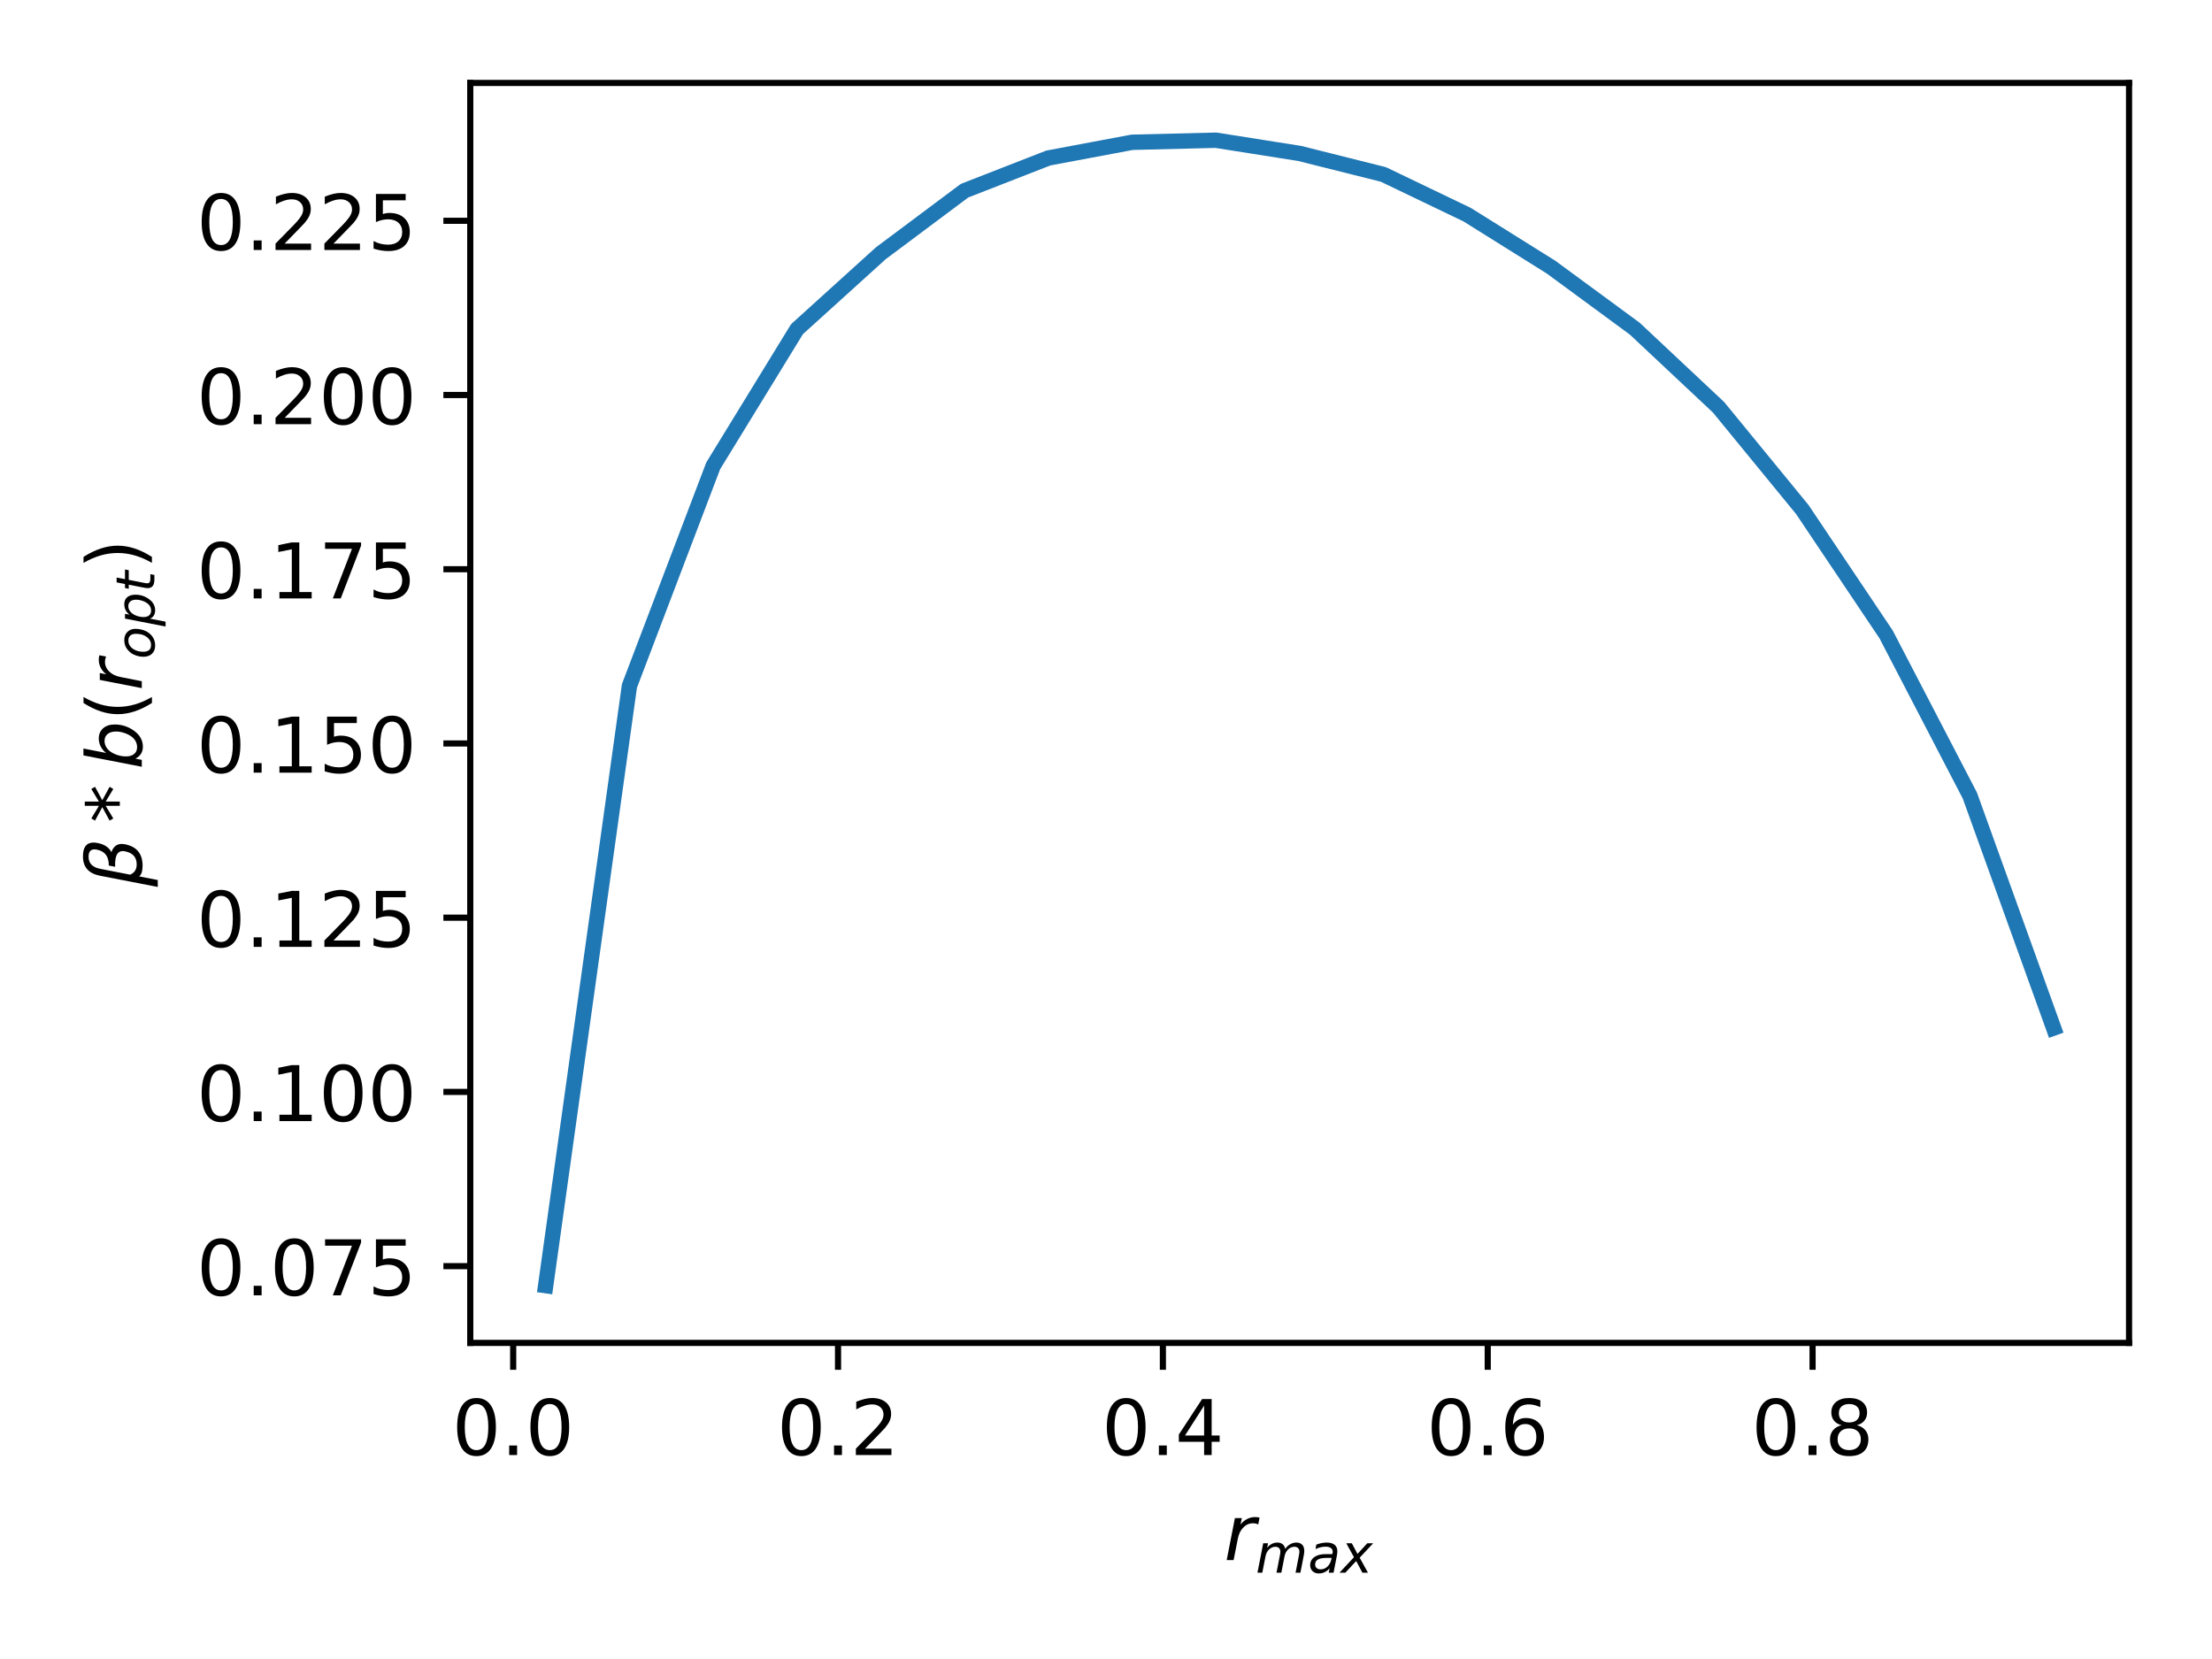
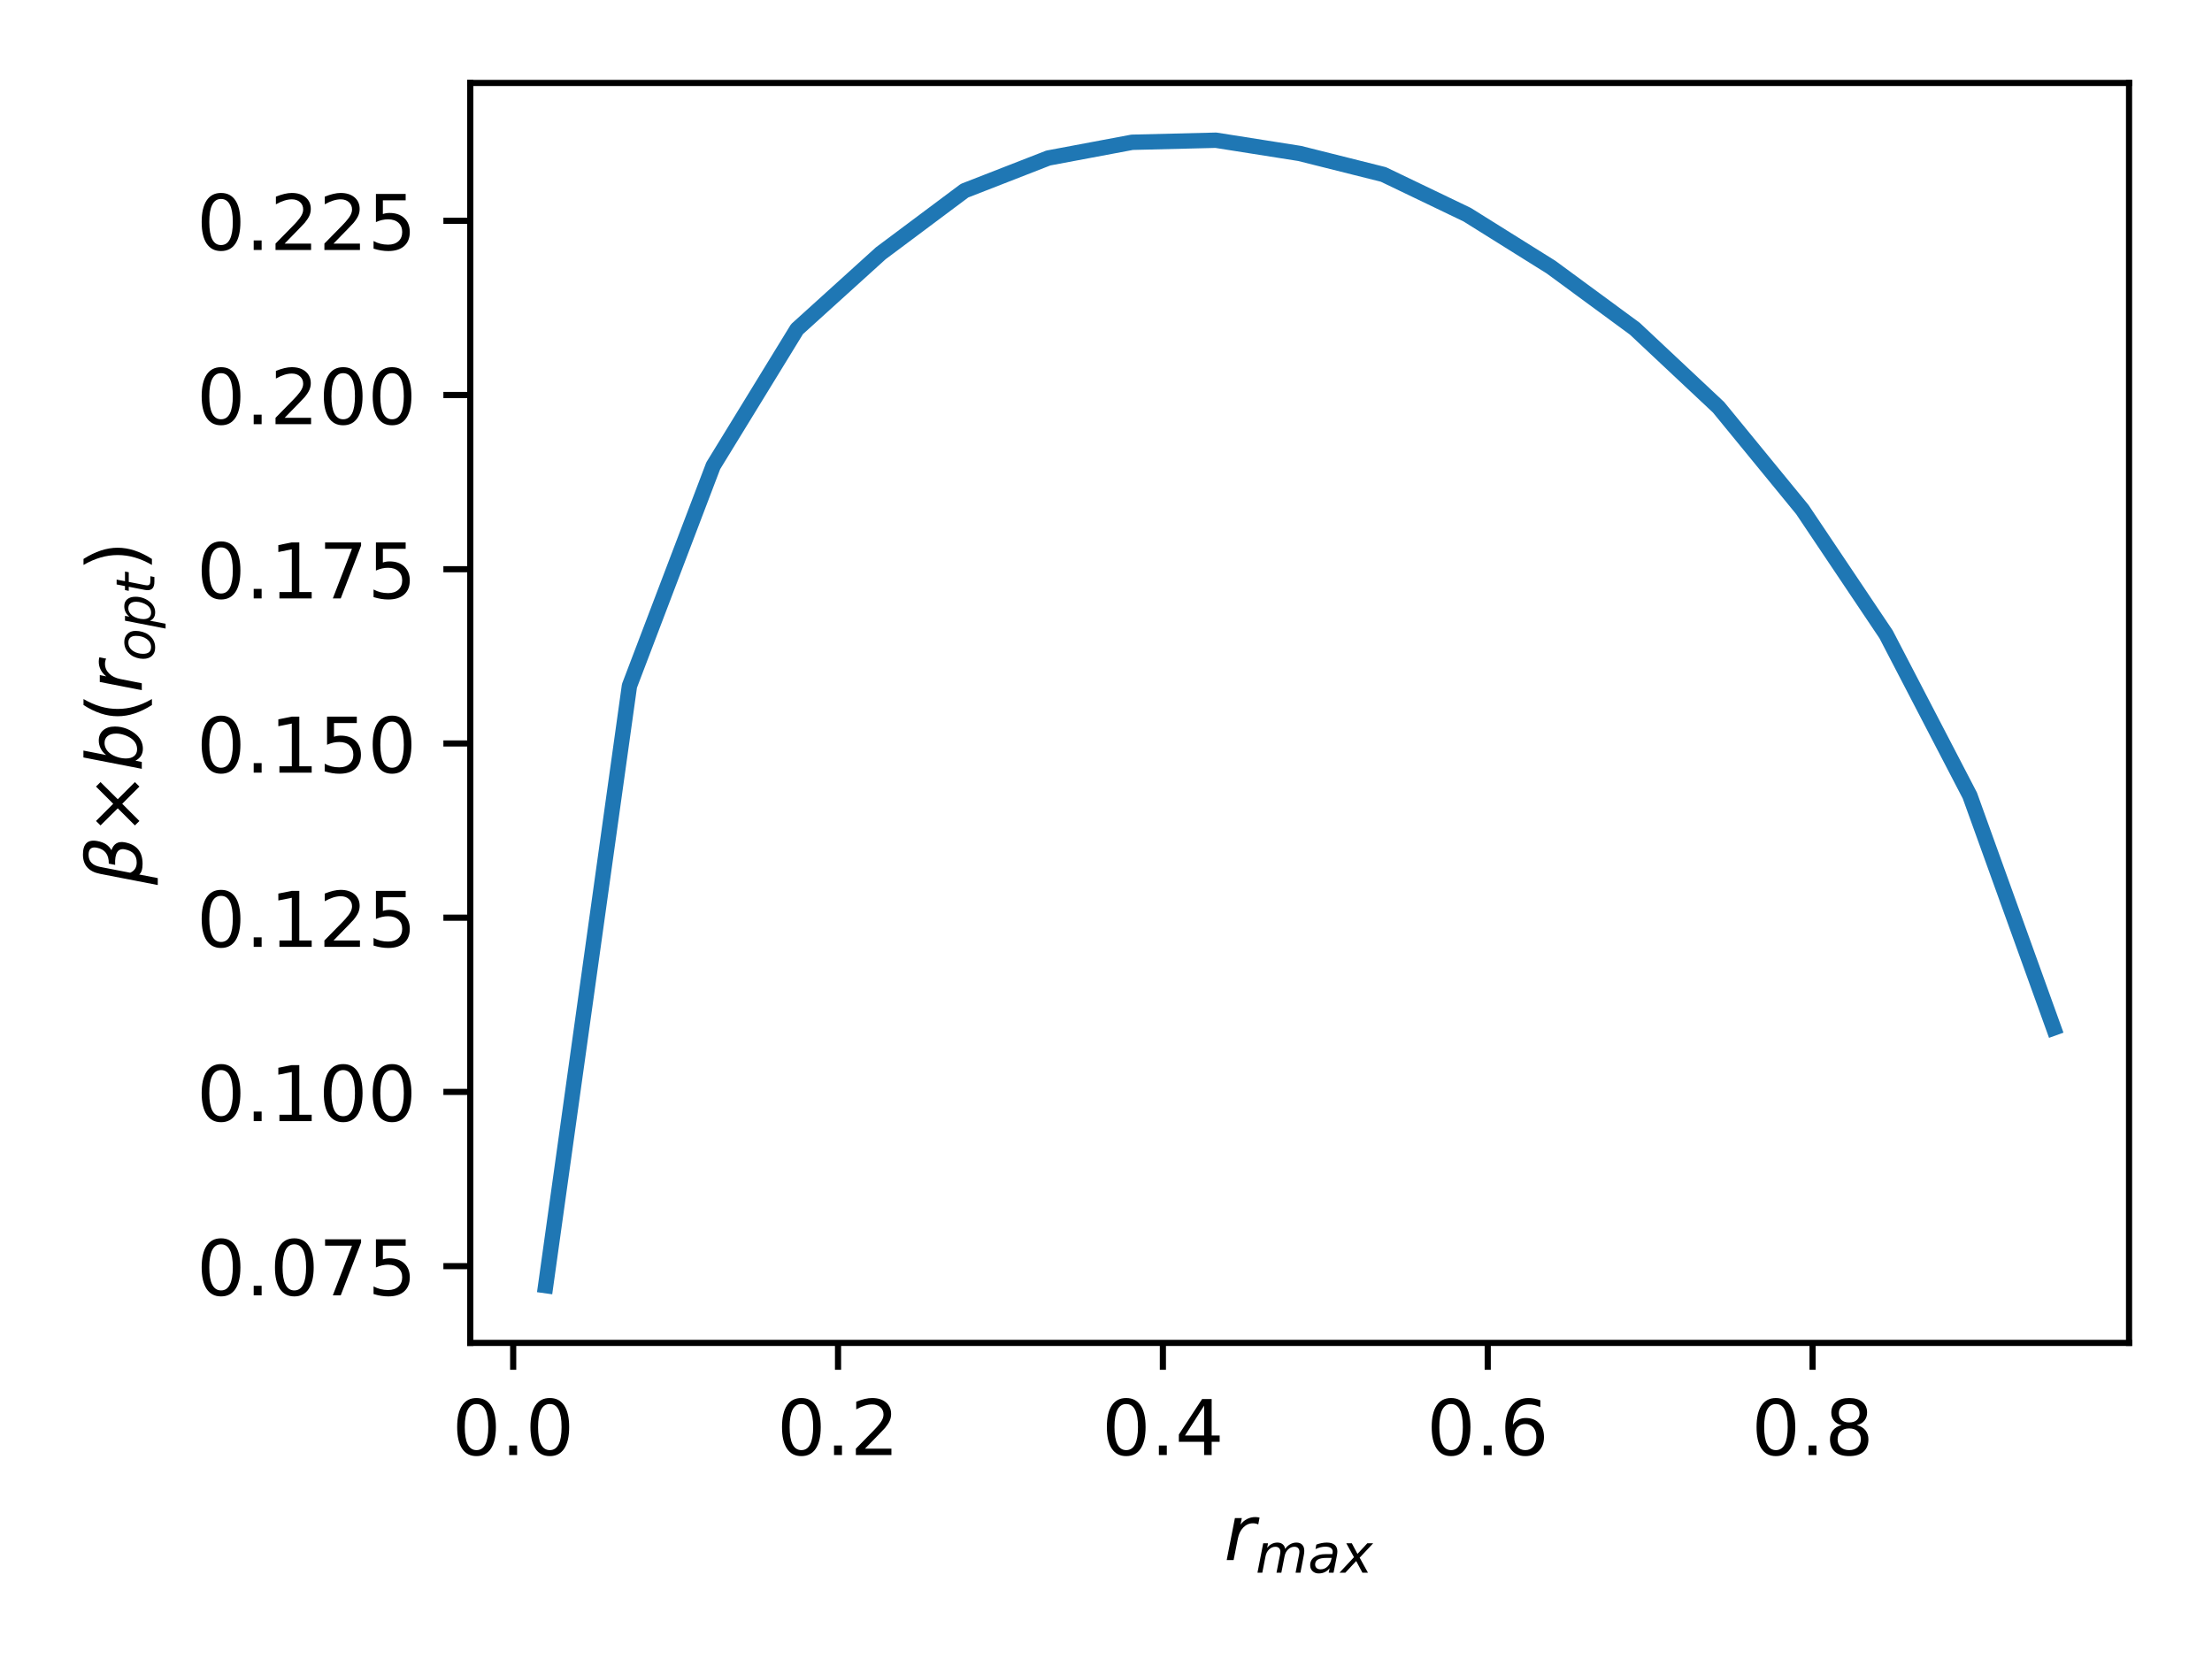
<svg xmlns="http://www.w3.org/2000/svg" xmlns:xlink="http://www.w3.org/1999/xlink" width="288pt" height="216pt" viewBox="0 0 288 216" version="1.1">
  <defs>
    <style type="text/css">*{stroke-linejoin: round; stroke-linecap: butt}</style>
  </defs>
  <g id="figure_1">
    <g id="patch_1">
      <path d="M 0 216  L 288 216  L 288 0  L 0 0  L 0 216  z " style="fill: none" />
    </g>
    <g id="axes_1">
      <g id="patch_2">
        <path d="M 61.228 174.844  L 277.2 174.844  L 277.2 10.8  L 61.228 10.8  L 61.228 174.844  z " style="fill: none" />
      </g>
      <g id="matplotlib.axis_1">
        <g id="xtick_1">
          <g id="line2d_1">
            <defs>
-               <path id="m77badd1651" d="M 0 0  L 0 3.5  " style="stroke: #000000; stroke-width: 0.8" />
-             </defs>
-             <g>
-               <use xlink:href="#m77badd1651" x="66.816" y="174.844" style="stroke: #000000; stroke-width: 0.8" />
+               <path id="me2176490e0" d="M 0 0  L 0 3.5  " style="stroke: #000000; stroke-width: 0.8" />
+             </defs>
+             <g>
+               <use xlink:href="#me2176490e0" x="66.816" y="174.844" style="stroke: #000000; stroke-width: 0.8" />
            </g>
          </g>
          <g id="text_1">
            <g transform="translate(58.86396 189.4422)scale(0.1 -0.1)">
              <defs>
                <path id="DejaVuSans-30" d="M 2034 4250  Q 1547 4250 1301 3770  Q 1056 3291 1056 2328  Q 1056 1369 1301 889  Q 1547 409 2034 409  Q 2525 409 2770 889  Q 3016 1369 3016 2328  Q 3016 3291 2770 3770  Q 2525 4250 2034 4250  z M 2034 4750  Q 2819 4750 3233 4129  Q 3647 3509 3647 2328  Q 3647 1150 3233 529  Q 2819 -91 2034 -91  Q 1250 -91 836 529  Q 422 1150 422 2328  Q 422 3509 836 4129  Q 1250 4750 2034 4750  z " transform="scale(0.015625)" />
                <path id="DejaVuSans-2e" d="M 684 794  L 1344 794  L 1344 0  L 684 0  L 684 794  z " transform="scale(0.015625)" />
              </defs>
              <use xlink:href="#DejaVuSans-30" />
              <use xlink:href="#DejaVuSans-2e" x="63.623" />
              <use xlink:href="#DejaVuSans-30" x="95.41" />
            </g>
          </g>
        </g>
        <g id="xtick_2">
          <g id="line2d_2">
            <g>
-               <use xlink:href="#m77badd1651" x="109.111" y="174.844" style="stroke: #000000; stroke-width: 0.8" />
+               <use xlink:href="#me2176490e0" x="109.111" y="174.844" style="stroke: #000000; stroke-width: 0.8" />
            </g>
          </g>
          <g id="text_2">
            <g transform="translate(101.159 189.4422)scale(0.1 -0.1)">
              <defs>
                <path id="DejaVuSans-32" d="M 1228 531  L 3431 531  L 3431 0  L 469 0  L 469 531  Q 828 903 1448 1529  Q 2069 2156 2228 2338  Q 2531 2678 2651 2914  Q 2772 3150 2772 3378  Q 2772 3750 2511 3984  Q 2250 4219 1831 4219  Q 1534 4219 1204 4116  Q 875 4013 500 3803  L 500 4441  Q 881 4594 1212 4672  Q 1544 4750 1819 4750  Q 2544 4750 2975 4387  Q 3406 4025 3406 3419  Q 3406 3131 3298 2873  Q 3191 2616 2906 2266  Q 2828 2175 2409 1742  Q 1991 1309 1228 531  z " transform="scale(0.015625)" />
              </defs>
              <use xlink:href="#DejaVuSans-30" />
              <use xlink:href="#DejaVuSans-2e" x="63.623" />
              <use xlink:href="#DejaVuSans-32" x="95.41" />
            </g>
          </g>
        </g>
        <g id="xtick_3">
          <g id="line2d_3">
            <g>
-               <use xlink:href="#m77badd1651" x="151.406" y="174.844" style="stroke: #000000; stroke-width: 0.8" />
+               <use xlink:href="#me2176490e0" x="151.406" y="174.844" style="stroke: #000000; stroke-width: 0.8" />
            </g>
          </g>
          <g id="text_3">
            <g transform="translate(143.4541 189.4422)scale(0.1 -0.1)">
              <defs>
                <path id="DejaVuSans-34" d="M 2419 4116  L 825 1625  L 2419 1625  L 2419 4116  z M 2253 4666  L 3047 4666  L 3047 1625  L 3713 1625  L 3713 1100  L 3047 1100  L 3047 0  L 2419 0  L 2419 1100  L 313 1100  L 313 1709  L 2253 4666  z " transform="scale(0.015625)" />
              </defs>
              <use xlink:href="#DejaVuSans-30" />
              <use xlink:href="#DejaVuSans-2e" x="63.623" />
              <use xlink:href="#DejaVuSans-34" x="95.41" />
            </g>
          </g>
        </g>
        <g id="xtick_4">
          <g id="line2d_4">
            <g>
-               <use xlink:href="#m77badd1651" x="193.701" y="174.844" style="stroke: #000000; stroke-width: 0.8" />
+               <use xlink:href="#me2176490e0" x="193.701" y="174.844" style="stroke: #000000; stroke-width: 0.8" />
            </g>
          </g>
          <g id="text_4">
            <g transform="translate(185.7491 189.4422)scale(0.1 -0.1)">
              <defs>
                <path id="DejaVuSans-36" d="M 2113 2584  Q 1688 2584 1439 2293  Q 1191 2003 1191 1497  Q 1191 994 1439 701  Q 1688 409 2113 409  Q 2538 409 2786 701  Q 3034 994 3034 1497  Q 3034 2003 2786 2293  Q 2538 2584 2113 2584  z M 3366 4563  L 3366 3988  Q 3128 4100 2886 4159  Q 2644 4219 2406 4219  Q 1781 4219 1451 3797  Q 1122 3375 1075 2522  Q 1259 2794 1537 2939  Q 1816 3084 2150 3084  Q 2853 3084 3261 2657  Q 3669 2231 3669 1497  Q 3669 778 3244 343  Q 2819 -91 2113 -91  Q 1303 -91 875 529  Q 447 1150 447 2328  Q 447 3434 972 4092  Q 1497 4750 2381 4750  Q 2619 4750 2861 4703  Q 3103 4656 3366 4563  z " transform="scale(0.015625)" />
              </defs>
              <use xlink:href="#DejaVuSans-30" />
              <use xlink:href="#DejaVuSans-2e" x="63.623" />
              <use xlink:href="#DejaVuSans-36" x="95.41" />
            </g>
          </g>
        </g>
        <g id="xtick_5">
          <g id="line2d_5">
            <g>
-               <use xlink:href="#m77badd1651" x="235.996" y="174.844" style="stroke: #000000; stroke-width: 0.8" />
+               <use xlink:href="#me2176490e0" x="235.996" y="174.844" style="stroke: #000000; stroke-width: 0.8" />
            </g>
          </g>
          <g id="text_5">
            <g transform="translate(228.0442 189.4422)scale(0.1 -0.1)">
              <defs>
                <path id="DejaVuSans-38" d="M 2034 2216  Q 1584 2216 1326 1975  Q 1069 1734 1069 1313  Q 1069 891 1326 650  Q 1584 409 2034 409  Q 2484 409 2743 651  Q 3003 894 3003 1313  Q 3003 1734 2745 1975  Q 2488 2216 2034 2216  z M 1403 2484  Q 997 2584 770 2862  Q 544 3141 544 3541  Q 544 4100 942 4425  Q 1341 4750 2034 4750  Q 2731 4750 3128 4425  Q 3525 4100 3525 3541  Q 3525 3141 3298 2862  Q 3072 2584 2669 2484  Q 3125 2378 3379 2068  Q 3634 1759 3634 1313  Q 3634 634 3220 271  Q 2806 -91 2034 -91  Q 1263 -91 848 271  Q 434 634 434 1313  Q 434 1759 690 2068  Q 947 2378 1403 2484  z M 1172 3481  Q 1172 3119 1398 2916  Q 1625 2713 2034 2713  Q 2441 2713 2670 2916  Q 2900 3119 2900 3481  Q 2900 3844 2670 4047  Q 2441 4250 2034 4250  Q 1625 4250 1398 4047  Q 1172 3844 1172 3481  z " transform="scale(0.015625)" />
              </defs>
              <use xlink:href="#DejaVuSans-30" />
              <use xlink:href="#DejaVuSans-2e" x="63.623" />
              <use xlink:href="#DejaVuSans-38" x="95.41" />
            </g>
          </g>
        </g>
        <g id="text_6">
          <g transform="translate(159.3641 203.1203)scale(0.1 -0.1)">
            <defs>
              <path id="DejaVuSans-Oblique-72" d="M 2853 2969  Q 2766 3016 2653 3041  Q 2541 3066 2413 3066  Q 1953 3066 1609 2717  Q 1266 2369 1153 1784  L 800 0  L 225 0  L 909 3500  L 1484 3500  L 1375 2956  Q 1603 3259 1920 3421  Q 2238 3584 2597 3584  Q 2691 3584 2781 3573  Q 2872 3563 2963 3538  L 2853 2969  z " transform="scale(0.015625)" />
              <path id="DejaVuSans-Oblique-6d" d="M 5747 2113  L 5338 0  L 4763 0  L 5166 2094  Q 5191 2228 5203 2325  Q 5216 2422 5216 2491  Q 5216 2772 5059 2928  Q 4903 3084 4622 3084  Q 4203 3084 3875 2770  Q 3547 2456 3450 1953  L 3066 0  L 2491 0  L 2900 2094  Q 2925 2209 2937 2307  Q 2950 2406 2950 2484  Q 2950 2769 2794 2926  Q 2638 3084 2363 3084  Q 1938 3084 1609 2770  Q 1281 2456 1184 1953  L 800 0  L 225 0  L 909 3500  L 1484 3500  L 1375 2956  Q 1609 3263 1923 3423  Q 2238 3584 2597 3584  Q 2978 3584 3223 3384  Q 3469 3184 3519 2828  Q 3781 3197 4126 3390  Q 4472 3584 4856 3584  Q 5306 3584 5551 3325  Q 5797 3066 5797 2591  Q 5797 2488 5784 2364  Q 5772 2241 5747 2113  z " transform="scale(0.015625)" />
              <path id="DejaVuSans-Oblique-61" d="M 3438 1997  L 3047 0  L 2472 0  L 2578 531  Q 2325 219 2001 64  Q 1678 -91 1281 -91  Q 834 -91 548 182  Q 263 456 263 884  Q 263 1497 752 1853  Q 1241 2209 2100 2209  L 2900 2209  L 2931 2363  Q 2938 2388 2941 2417  Q 2944 2447 2944 2509  Q 2944 2788 2717 2942  Q 2491 3097 2081 3097  Q 1800 3097 1504 3025  Q 1209 2953 897 2809  L 997 3341  Q 1322 3463 1633 3523  Q 1944 3584 2234 3584  Q 2853 3584 3176 3315  Q 3500 3047 3500 2534  Q 3500 2431 3484 2292  Q 3469 2153 3438 1997  z M 2816 1759  L 2241 1759  Q 1534 1759 1195 1570  Q 856 1381 856 984  Q 856 709 1029 553  Q 1203 397 1509 397  Q 1978 397 2328 733  Q 2678 1069 2791 1631  L 2816 1759  z " transform="scale(0.015625)" />
              <path id="DejaVuSans-Oblique-78" d="M 3841 3500  L 2234 1784  L 3219 0  L 2559 0  L 1819 1388  L 531 0  L -166 0  L 1556 1844  L 641 3500  L 1300 3500  L 1972 2234  L 3144 3500  L 3841 3500  z " transform="scale(0.015625)" />
            </defs>
            <use xlink:href="#DejaVuSans-Oblique-72" />
            <use xlink:href="#DejaVuSans-Oblique-6d" transform="translate(41.11328 -16.40625)scale(0.7)" />
            <use xlink:href="#DejaVuSans-Oblique-61" transform="translate(109.3018 -16.40625)scale(0.7)" />
            <use xlink:href="#DejaVuSans-Oblique-78" transform="translate(152.1973 -16.40625)scale(0.7)" />
          </g>
        </g>
      </g>
      <g id="matplotlib.axis_2">
        <g id="ytick_1">
          <g id="line2d_6">
            <defs>
-               <path id="m1b7be931bf" d="M 0 0  L -3.5 0  " style="stroke: #000000; stroke-width: 0.8" />
-             </defs>
-             <g>
-               <use xlink:href="#m1b7be931bf" x="61.228" y="164.85" style="stroke: #000000; stroke-width: 0.8" />
+               <path id="m50e6556e4c" d="M 0 0  L -3.5 0  " style="stroke: #000000; stroke-width: 0.8" />
+             </defs>
+             <g>
+               <use xlink:href="#m50e6556e4c" x="61.228" y="164.85" style="stroke: #000000; stroke-width: 0.8" />
            </g>
          </g>
          <g id="text_7">
            <g transform="translate(25.6 168.6494)scale(0.1 -0.1)">
              <defs>
                <path id="DejaVuSans-37" d="M 525 4666  L 3525 4666  L 3525 4397  L 1831 0  L 1172 0  L 2766 4134  L 525 4134  L 525 4666  z " transform="scale(0.015625)" />
                <path id="DejaVuSans-35" d="M 691 4666  L 3169 4666  L 3169 4134  L 1269 4134  L 1269 2991  Q 1406 3038 1543 3061  Q 1681 3084 1819 3084  Q 2600 3084 3056 2656  Q 3513 2228 3513 1497  Q 3513 744 3044 326  Q 2575 -91 1722 -91  Q 1428 -91 1123 -41  Q 819 9 494 109  L 494 744  Q 775 591 1075 516  Q 1375 441 1709 441  Q 2250 441 2565 725  Q 2881 1009 2881 1497  Q 2881 1984 2565 2268  Q 2250 2553 1709 2553  Q 1456 2553 1204 2497  Q 953 2441 691 2322  L 691 4666  z " transform="scale(0.015625)" />
              </defs>
              <use xlink:href="#DejaVuSans-30" />
              <use xlink:href="#DejaVuSans-2e" x="63.623" />
              <use xlink:href="#DejaVuSans-30" x="95.41" />
              <use xlink:href="#DejaVuSans-37" x="159.033" />
              <use xlink:href="#DejaVuSans-35" x="222.656" />
            </g>
          </g>
        </g>
        <g id="ytick_2">
          <g id="line2d_7">
            <g>
-               <use xlink:href="#m1b7be931bf" x="61.228" y="142.166" style="stroke: #000000; stroke-width: 0.8" />
+               <use xlink:href="#m50e6556e4c" x="61.228" y="142.166" style="stroke: #000000; stroke-width: 0.8" />
            </g>
          </g>
          <g id="text_8">
            <g transform="translate(25.6 145.9652)scale(0.1 -0.1)">
              <defs>
                <path id="DejaVuSans-31" d="M 794 531  L 1825 531  L 1825 4091  L 703 3866  L 703 4441  L 1819 4666  L 2450 4666  L 2450 531  L 3481 531  L 3481 0  L 794 0  L 794 531  z " transform="scale(0.015625)" />
              </defs>
              <use xlink:href="#DejaVuSans-30" />
              <use xlink:href="#DejaVuSans-2e" x="63.623" />
              <use xlink:href="#DejaVuSans-31" x="95.41" />
              <use xlink:href="#DejaVuSans-30" x="159.033" />
              <use xlink:href="#DejaVuSans-30" x="222.656" />
            </g>
          </g>
        </g>
        <g id="ytick_3">
          <g id="line2d_8">
            <g>
-               <use xlink:href="#m1b7be931bf" x="61.228" y="119.482" style="stroke: #000000; stroke-width: 0.8" />
+               <use xlink:href="#m50e6556e4c" x="61.228" y="119.482" style="stroke: #000000; stroke-width: 0.8" />
            </g>
          </g>
          <g id="text_9">
            <g transform="translate(25.6 123.281)scale(0.1 -0.1)">
              <use xlink:href="#DejaVuSans-30" />
              <use xlink:href="#DejaVuSans-2e" x="63.623" />
              <use xlink:href="#DejaVuSans-31" x="95.41" />
              <use xlink:href="#DejaVuSans-32" x="159.033" />
              <use xlink:href="#DejaVuSans-35" x="222.656" />
            </g>
          </g>
        </g>
        <g id="ytick_4">
          <g id="line2d_9">
            <g>
-               <use xlink:href="#m1b7be931bf" x="61.228" y="96.798" style="stroke: #000000; stroke-width: 0.8" />
+               <use xlink:href="#m50e6556e4c" x="61.228" y="96.798" style="stroke: #000000; stroke-width: 0.8" />
            </g>
          </g>
          <g id="text_10">
            <g transform="translate(25.6 100.5969)scale(0.1 -0.1)">
              <use xlink:href="#DejaVuSans-30" />
              <use xlink:href="#DejaVuSans-2e" x="63.623" />
              <use xlink:href="#DejaVuSans-31" x="95.41" />
              <use xlink:href="#DejaVuSans-35" x="159.033" />
              <use xlink:href="#DejaVuSans-30" x="222.656" />
            </g>
          </g>
        </g>
        <g id="ytick_5">
          <g id="line2d_10">
            <g>
-               <use xlink:href="#m1b7be931bf" x="61.228" y="74.113" style="stroke: #000000; stroke-width: 0.8" />
+               <use xlink:href="#m50e6556e4c" x="61.228" y="74.113" style="stroke: #000000; stroke-width: 0.8" />
            </g>
          </g>
          <g id="text_11">
            <g transform="translate(25.6 77.91267)scale(0.1 -0.1)">
              <use xlink:href="#DejaVuSans-30" />
              <use xlink:href="#DejaVuSans-2e" x="63.623" />
              <use xlink:href="#DejaVuSans-31" x="95.41" />
              <use xlink:href="#DejaVuSans-37" x="159.033" />
              <use xlink:href="#DejaVuSans-35" x="222.656" />
            </g>
          </g>
        </g>
        <g id="ytick_6">
          <g id="line2d_11">
            <g>
-               <use xlink:href="#m1b7be931bf" x="61.228" y="51.429" style="stroke: #000000; stroke-width: 0.8" />
+               <use xlink:href="#m50e6556e4c" x="61.228" y="51.429" style="stroke: #000000; stroke-width: 0.8" />
            </g>
          </g>
          <g id="text_12">
            <g transform="translate(25.6 55.22848)scale(0.1 -0.1)">
              <use xlink:href="#DejaVuSans-30" />
              <use xlink:href="#DejaVuSans-2e" x="63.623" />
              <use xlink:href="#DejaVuSans-32" x="95.41" />
              <use xlink:href="#DejaVuSans-30" x="159.033" />
              <use xlink:href="#DejaVuSans-30" x="222.656" />
            </g>
          </g>
        </g>
        <g id="ytick_7">
          <g id="line2d_12">
            <g>
-               <use xlink:href="#m1b7be931bf" x="61.228" y="28.745" style="stroke: #000000; stroke-width: 0.8" />
+               <use xlink:href="#m50e6556e4c" x="61.228" y="28.745" style="stroke: #000000; stroke-width: 0.8" />
            </g>
          </g>
          <g id="text_13">
            <g transform="translate(25.6 32.54429)scale(0.1 -0.1)">
              <use xlink:href="#DejaVuSans-30" />
              <use xlink:href="#DejaVuSans-2e" x="63.623" />
              <use xlink:href="#DejaVuSans-32" x="95.41" />
              <use xlink:href="#DejaVuSans-32" x="159.033" />
              <use xlink:href="#DejaVuSans-35" x="222.656" />
            </g>
          </g>
        </g>
        <g id="text_14">
-           <g transform="translate(18.5 115.4719)rotate(-90)scale(0.1 -0.1)">
+           <g transform="translate(18.5 115.2219)rotate(-90)scale(0.1 -0.1)">
            <defs>
              <path id="DejaVuSans-Oblique-3b2" d="M 872 216  L 572 -1331  L -6 -1331  L 928 3478  Q 1206 4903 2538 4903  Q 3888 4903 3659 3700  Q 3503 2844 2894 2531  Q 3713 2250 3553 1416  Q 3272 -69 1759 -66  Q 1097 -63 872 216  z M 1019 966  Q 1259 422 1875 425  Q 2775 425 2966 1406  Q 3138 2288 1675 2219  L 1778 2750  Q 2909 2731 3106 3750  Q 3241 4438 2509 4434  Q 1691 4434 1503 3459  L 1019 966  z " transform="scale(0.015625)" />
-               <path id="DejaVuSans-2a" d="M 3009 3897  L 1888 3291  L 3009 2681  L 2828 2375  L 1778 3009  L 1778 1831  L 1422 1831  L 1422 3009  L 372 2375  L 191 2681  L 1313 3291  L 191 3897  L 372 4206  L 1422 3572  L 1422 4750  L 1778 4750  L 1778 3572  L 2828 4206  L 3009 3897  z " transform="scale(0.015625)" />
+               <path id="DejaVuSans-d7" d="M 4488 3438  L 3059 2003  L 4488 575  L 4116 197  L 2681 1631  L 1247 197  L 878 575  L 2303 2003  L 878 3438  L 1247 3816  L 2681 2381  L 4116 3816  L 4488 3438  z " transform="scale(0.015625)" />
              <path id="DejaVuSans-Oblique-62" d="M 3169 2138  Q 3169 2591 2961 2847  Q 2753 3103 2388 3103  Q 2122 3103 1889 2973  Q 1656 2844 1484 2597  Q 1303 2338 1198 1995  Q 1094 1653 1094 1313  Q 1094 881 1298 636  Q 1503 391 1863 391  Q 2134 391 2365 517  Q 2597 644 2772 891  Q 2950 1147 3059 1487  Q 3169 1828 3169 2138  z M 1381 2969  Q 1594 3256 1914 3420  Q 2234 3584 2584 3584  Q 3122 3584 3439 3221  Q 3756 2859 3756 2241  Q 3756 1734 3570 1259  Q 3384 784 3041 416  Q 2816 172 2522 40  Q 2228 -91 1906 -91  Q 1566 -91 1316 65  Q 1066 222 909 531  L 806 0  L 231 0  L 1178 4863  L 1753 4863  L 1381 2969  z " transform="scale(0.015625)" />
              <path id="DejaVuSans-28" d="M 1984 4856  Q 1566 4138 1362 3434  Q 1159 2731 1159 2009  Q 1159 1288 1364 580  Q 1569 -128 1984 -844  L 1484 -844  Q 1016 -109 783 600  Q 550 1309 550 2009  Q 550 2706 781 3412  Q 1013 4119 1484 4856  L 1984 4856  z " transform="scale(0.015625)" />
              <path id="DejaVuSans-Oblique-6f" d="M 1625 -91  Q 1009 -91 651 289  Q 294 669 294 1325  Q 294 1706 417 2101  Q 541 2497 738 2766  Q 1047 3184 1428 3384  Q 1809 3584 2291 3584  Q 2888 3584 3255 3212  Q 3622 2841 3622 2241  Q 3622 1825 3500 1412  Q 3378 1000 3181 728  Q 2875 309 2494 109  Q 2113 -91 1625 -91  z M 891 1344  Q 891 869 1089 633  Q 1288 397 1691 397  Q 2269 397 2648 901  Q 3028 1406 3028 2181  Q 3028 2634 2825 2865  Q 2622 3097 2228 3097  Q 1903 3097 1650 2945  Q 1397 2794 1197 2484  Q 1050 2253 970 1956  Q 891 1659 891 1344  z " transform="scale(0.015625)" />
              <path id="DejaVuSans-Oblique-70" d="M 3175 2156  Q 3175 2616 2975 2859  Q 2775 3103 2400 3103  Q 2144 3103 1911 2972  Q 1678 2841 1497 2591  Q 1319 2344 1212 1994  Q 1106 1644 1106 1300  Q 1106 863 1306 627  Q 1506 391 1875 391  Q 2147 391 2380 519  Q 2613 647 2778 891  Q 2956 1147 3065 1494  Q 3175 1841 3175 2156  z M 1394 2969  Q 1625 3272 1939 3428  Q 2253 3584 2638 3584  Q 3175 3584 3472 3232  Q 3769 2881 3769 2247  Q 3769 1728 3584 1258  Q 3400 788 3053 416  Q 2822 169 2531 39  Q 2241 -91 1919 -91  Q 1547 -91 1294 64  Q 1041 219 916 525  L 556 -1331  L -19 -1331  L 922 3500  L 1497 3500  L 1394 2969  z " transform="scale(0.015625)" />
              <path id="DejaVuSans-Oblique-74" d="M 2706 3500  L 2619 3053  L 1472 3053  L 1100 1153  Q 1081 1047 1072 975  Q 1063 903 1063 863  Q 1063 663 1183 572  Q 1303 481 1569 481  L 2150 481  L 2053 0  L 1503 0  Q 991 0 739 200  Q 488 400 488 806  Q 488 878 497 964  Q 506 1050 525 1153  L 897 3053  L 409 3053  L 500 3500  L 978 3500  L 1172 4494  L 1747 4494  L 1556 3500  L 2706 3500  z " transform="scale(0.015625)" />
              <path id="DejaVuSans-29" d="M 513 4856  L 1013 4856  Q 1481 4119 1714 3412  Q 1947 2706 1947 2009  Q 1947 1309 1714 600  Q 1481 -109 1013 -844  L 513 -844  Q 928 -128 1133 580  Q 1338 1288 1338 2009  Q 1338 2731 1133 3434  Q 928 4138 513 4856  z " transform="scale(0.015625)" />
            </defs>
            <use xlink:href="#DejaVuSans-Oblique-3b2" transform="translate(0 0.390625)" />
-             <use xlink:href="#DejaVuSans-2a" transform="translate(83.30078 0.390625)" />
-             <use xlink:href="#DejaVuSans-Oblique-62" transform="translate(152.7832 0.390625)" />
-             <use xlink:href="#DejaVuSans-28" transform="translate(216.2598 0.390625)" />
-             <use xlink:href="#DejaVuSans-Oblique-72" transform="translate(255.2734 0.390625)" />
-             <use xlink:href="#DejaVuSans-Oblique-6f" transform="translate(296.3867 -16.01562)scale(0.7)" />
-             <use xlink:href="#DejaVuSans-Oblique-70" transform="translate(339.2139 -16.01562)scale(0.7)" />
-             <use xlink:href="#DejaVuSans-Oblique-74" transform="translate(383.6475 -16.01562)scale(0.7)" />
-             <use xlink:href="#DejaVuSans-29" transform="translate(413.8281 0.390625)" />
+             <use xlink:href="#DejaVuSans-d7" transform="translate(63.81836 0.390625)" />
+             <use xlink:href="#DejaVuSans-Oblique-62" transform="translate(147.6074 0.390625)" />
+             <use xlink:href="#DejaVuSans-28" transform="translate(211.084 0.390625)" />
+             <use xlink:href="#DejaVuSans-Oblique-72" transform="translate(250.0977 0.390625)" />
+             <use xlink:href="#DejaVuSans-Oblique-6f" transform="translate(291.2109 -16.01562)scale(0.7)" />
+             <use xlink:href="#DejaVuSans-Oblique-70" transform="translate(334.0381 -16.01562)scale(0.7)" />
+             <use xlink:href="#DejaVuSans-Oblique-74" transform="translate(378.4717 -16.01562)scale(0.7)" />
+             <use xlink:href="#DejaVuSans-29" transform="translate(408.6523 0.390625)" />
          </g>
        </g>
      </g>
      <g id="line2d_13">
-         <path d="M 71.045 167.387  L 81.953 89.301  L 92.86 60.645  L 103.768 42.855  L 114.676 32.977  L 125.583 24.826  L 136.491 20.573  L 147.399 18.525  L 158.306 18.257  L 169.214 19.979  L 180.122 22.715  L 191.029 27.954  L 201.937 34.775  L 212.845 42.792  L 223.752 53.026  L 234.66 66.342  L 245.568 82.599  L 256.475 103.585  L 267.383 133.848  " clip-path="url(#p2c6e66e889)" style="fill: none; stroke: #1f77b4; stroke-width: 2; stroke-linecap: square" />
+         <path d="M 71.045 167.387  L 81.953 89.301  L 92.86 60.645  L 103.768 42.855  L 114.676 32.977  L 125.583 24.826  L 136.491 20.573  L 147.399 18.525  L 158.306 18.257  L 169.214 19.979  L 180.122 22.715  L 191.029 27.954  L 201.937 34.775  L 212.845 42.792  L 223.752 53.026  L 234.66 66.342  L 245.568 82.599  L 256.475 103.585  L 267.383 133.848  " clip-path="url(#p7cfc80931b)" style="fill: none; stroke: #1f77b4; stroke-width: 2; stroke-linecap: square" />
      </g>
      <g id="patch_3">
        <path d="M 61.228 174.844  L 61.228 10.8  " style="fill: none; stroke: #000000; stroke-width: 0.8; stroke-linejoin: miter; stroke-linecap: square" />
      </g>
      <g id="patch_4">
        <path d="M 277.2 174.844  L 277.2 10.8  " style="fill: none; stroke: #000000; stroke-width: 0.8; stroke-linejoin: miter; stroke-linecap: square" />
      </g>
      <g id="patch_5">
        <path d="M 61.228 174.844  L 277.2 174.844  " style="fill: none; stroke: #000000; stroke-width: 0.8; stroke-linejoin: miter; stroke-linecap: square" />
      </g>
      <g id="patch_6">
        <path d="M 61.228 10.8  L 277.2 10.8  " style="fill: none; stroke: #000000; stroke-width: 0.8; stroke-linejoin: miter; stroke-linecap: square" />
      </g>
    </g>
  </g>
  <defs>
-     <clipPath id="p2c6e66e889">
+     <clipPath id="p7cfc80931b">
      <rect x="61.228" y="10.8" width="215.972" height="164.044" />
    </clipPath>
  </defs>
</svg>
